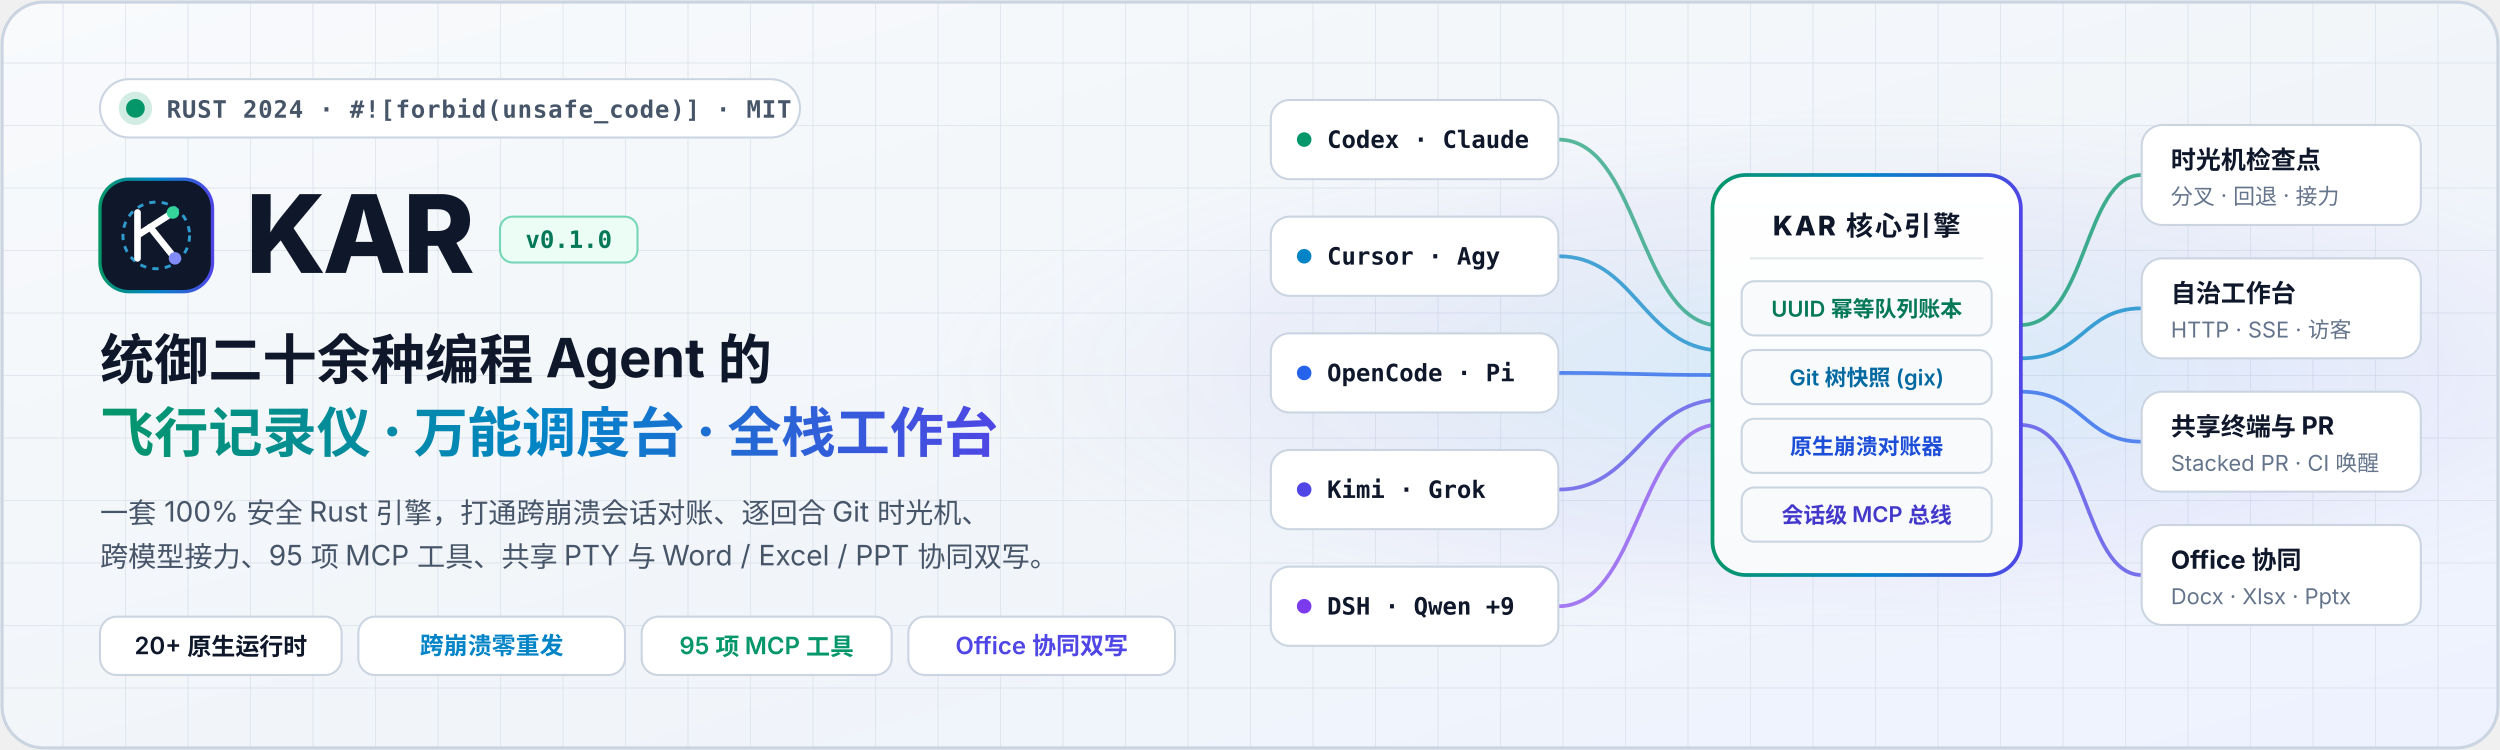
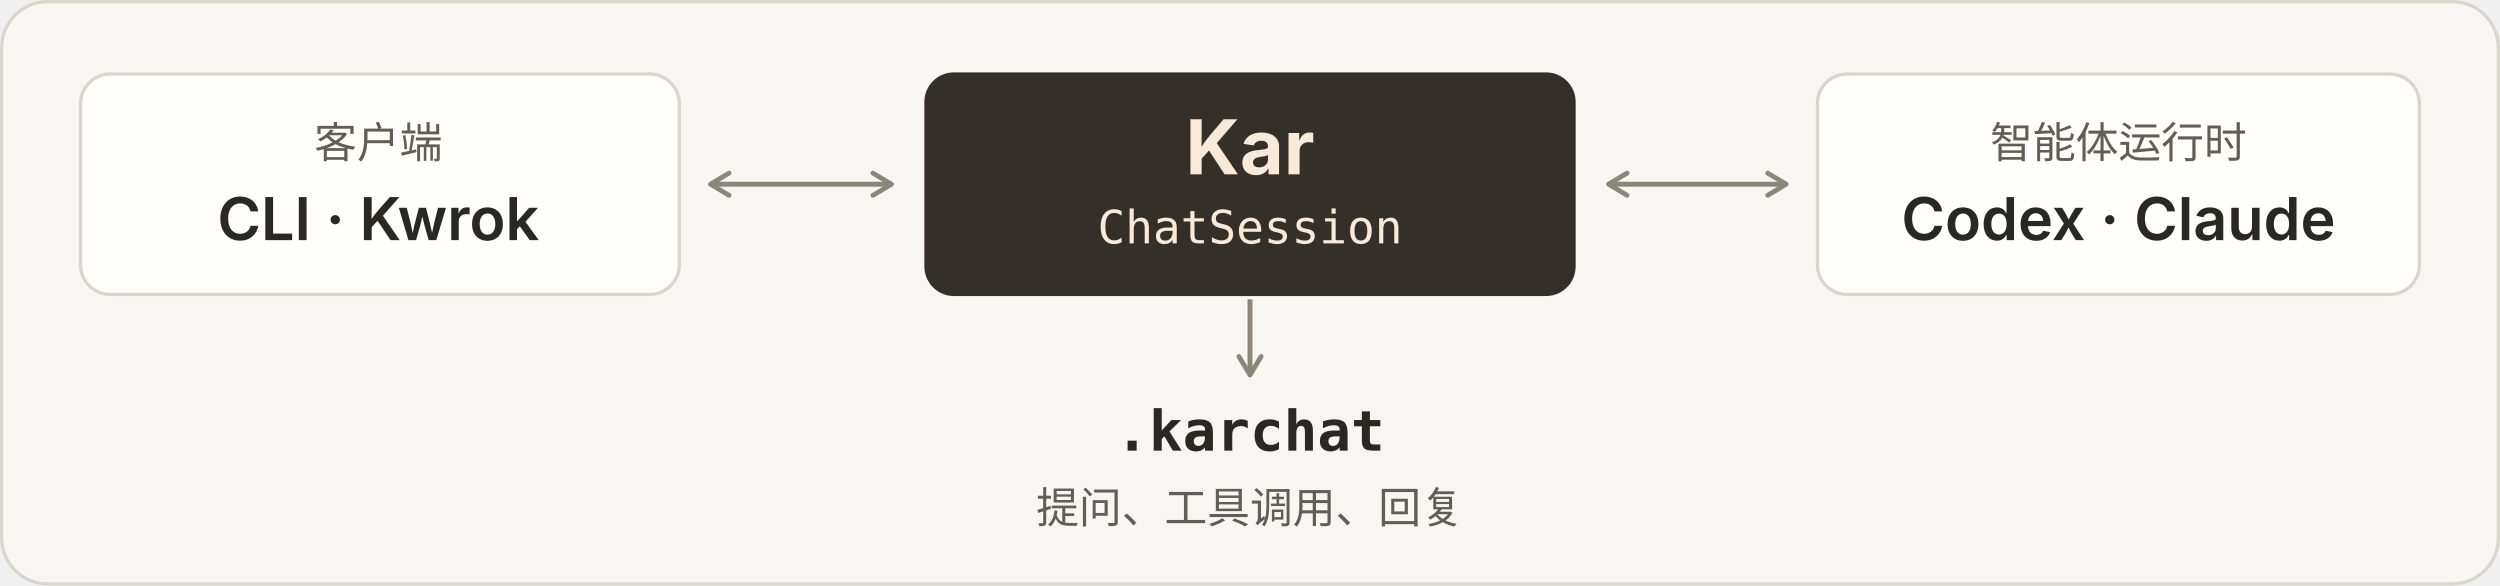
- <svg xmlns="http://www.w3.org/2000/svg" viewBox="0 0 1200 360" width="1200" height="360" role="img" aria-label="Kar — 统御二十余种编程 Agent 的飞行记录仪与全栈工作台">
+ <svg xmlns="http://www.w3.org/2000/svg" width="760" height="178" viewBox="0 0 760 178" role="img" aria-labelledby="title desc">
  <defs>
-     <linearGradient id="bg" x1="0" y1="0" x2="1" y2="1">
-       <stop offset="0%" stop-color="#F8FAFC" />
-       <stop offset="55%" stop-color="#F1F5F9" />
-       <stop offset="100%" stop-color="#EEF2FF" />
-     </linearGradient>
-     <radialGradient id="glowA" cx="0.74" cy="0.5" r="0.38">
-       <stop offset="0%" stop-color="#0EA5E9" stop-opacity="0.12" />
-       <stop offset="60%" stop-color="#6366F1" stop-opacity="0.06" />
-       <stop offset="100%" stop-color="#F8FAFC" stop-opacity="0" />
-     </radialGradient>
-     <linearGradient id="coreGrad" x1="0" y1="0" x2="0" y2="1">
-       <stop offset="0%" stop-color="#FFFFFF" />
-       <stop offset="100%" stop-color="#F8FAFC" />
-     </linearGradient>
-     <linearGradient id="accentGrad" x1="0" y1="0" x2="1" y2="0">
-       <stop offset="0%" stop-color="#059669" />
-       <stop offset="50%" stop-color="#0284C7" />
-       <stop offset="100%" stop-color="#4F46E5" />
-     </linearGradient>
-     <pattern id="grid" width="30" height="30" patternUnits="userSpaceOnUse">
-       <path d="M 30 0 L 0 0 0 30" fill="none" stroke="#CBD5E1" stroke-width="0.7" stroke-opacity="0.65" />
-     </pattern>
+     <marker id="tip" viewBox="0 0 8 8" refX="6" refY="4" markerWidth="6" markerHeight="6" orient="auto-start-reverse">
+       <path d="M1 1l5 3-5 3" fill="none" stroke="#8B867A" stroke-width="1.3" stroke-linejoin="round" stroke-linecap="round" />
+     </marker>
  </defs>
-   <rect x="1" y="1" width="1198" height="358" rx="20" fill="url(#bg)" />
-   <rect x="1" y="1" width="1198" height="358" rx="20" fill="url(#grid)" />
-   <rect x="1" y="1" width="1198" height="358" rx="20" fill="url(#glowA)" />
-   <rect x="1" y="1" width="1198" height="358" rx="20" fill="none" stroke="#CBD5E1" stroke-width="1.5" />
-   <rect x="48" y="38" width="336" height="28" rx="14" fill="#FFFFFF" stroke="#CBD5E1" stroke-width="1" />
-   <circle cx="65" cy="52" r="4.5" fill="#059669" />
-   <circle cx="65" cy="52" r="8" fill="#059669" fill-opacity="0.18" />
-   <text x="80" y="56.5" fill="#475569" font-family="ui-monospace, SFMono-Regular, Menlo, Monaco, Consolas, monospace" font-size="11.5" font-weight="600" letter-spacing="0.4">RUST 2024 · #![forbid(unsafe_code)] · MIT</text>
-   <g transform="translate(48, 86)">
-     <rect x="0" y="0" width="54" height="54" rx="14" fill="#0F172A" stroke="url(#accentGrad)" stroke-width="1.6" />
-     <circle cx="27" cy="27" r="16" fill="none" stroke="#38BDF8" stroke-width="1.4" stroke-dasharray="3 3" stroke-opacity="0.8" />
-     <path d="M18 16 V38 M18 27 L35 16 M24 23 L36 38" fill="none" stroke="#FFFFFF" stroke-width="3.2" stroke-linecap="round" stroke-linejoin="round" />
-     <circle cx="35" cy="16" r="3" fill="#34D399" />
-     <circle cx="36" cy="38" r="3" fill="#818CF8" />
-     <text x="70" y="45" fill="#0F172A" font-family="-apple-system, BlinkMacSystemFont, 'SF Pro Display', 'PingFang SC', 'Microsoft YaHei', sans-serif" font-size="52" font-weight="800" letter-spacing="-1.5">KAR</text>
-     <rect x="192" y="18" width="66" height="22" rx="6" fill="#ECFDF5" stroke="#10B981" stroke-opacity="0.55" />
-     <text x="225" y="33" text-anchor="middle" fill="#047857" font-family="ui-monospace, SFMono-Regular, Menlo, monospace" font-size="11.5" font-weight="700">v0.1.0</text>
+   <rect x="0.5" y="0.5" width="759" height="177" rx="14" fill="#F7F6F2" stroke="#D9D6CC" />
+   <g fill="#FFFEFB" stroke="#D9D6CC">
+     <rect x="24.5" y="22.5" width="182" height="67" rx="9" />
+     <rect x="552.5" y="22.5" width="183" height="67" rx="9" />
  </g>
-   <text x="48" y="182" fill="#0F172A" font-family="-apple-system, BlinkMacSystemFont, 'PingFang SC', 'Hiragino Sans GB', 'Microsoft YaHei', sans-serif" font-size="26" font-weight="700">统御二十余种编程 Agent 的</text>
-   <text x="48" y="217" fill="url(#accentGrad)" font-family="-apple-system, BlinkMacSystemFont, 'PingFang SC', 'Hiragino Sans GB', 'Microsoft YaHei', sans-serif" font-size="26" font-weight="800">飞行记录仪 · 万能调度台 · 全栈工作台</text>
-   <text x="48" y="251" fill="#475569" font-family="-apple-system, BlinkMacSystemFont, 'PingFang SC', 'Microsoft YaHei', sans-serif" font-size="13.5">一套 100% 安全 Rust 引擎，打通跨崩溃会话对账、逐回合 Git 时光机、</text>
-   <text x="48" y="272" fill="#475569" font-family="-apple-system, BlinkMacSystemFont, 'PingFang SC', 'Microsoft YaHei', sans-serif" font-size="13.5">跨模型接力、95 项 MCP 工具、共享 PTY 与 Word / Excel / PPT 协同双写。</text>
-   <g font-family="-apple-system, BlinkMacSystemFont, 'PingFang SC', ui-monospace, sans-serif" font-size="11.5" font-weight="600">
-     <rect x="48" y="296" width="116" height="28" rx="8" fill="#FFFFFF" stroke="#CBD5E1" />
-     <text x="106" y="314" text-anchor="middle" fill="#0F172A">20+ 原生运行时</text>
-     <rect x="172" y="296" width="128" height="28" rx="8" fill="#FFFFFF" stroke="#CBD5E1" />
-     <text x="236" y="314" text-anchor="middle" fill="#0284C7">跨崩溃零重发</text>
-     <rect x="308" y="296" width="120" height="28" rx="8" fill="#FFFFFF" stroke="#CBD5E1" />
-     <text x="368" y="314" text-anchor="middle" fill="#059669">95 项 MCP 工具</text>
-     <rect x="436" y="296" width="128" height="28" rx="8" fill="#FFFFFF" stroke="#CBD5E1" />
-     <text x="500" y="314" text-anchor="middle" fill="#4F46E5">Office 协同双写</text>
+   <rect x="281" y="22" width="198" height="68" rx="9" fill="#343029" />
+   <g fill="none" stroke="#8B867A" stroke-width="1.5">
+     <path d="M216 56h55" marker-start="url(#tip)" marker-end="url(#tip)" />
+     <path d="M489 56h54" marker-start="url(#tip)" marker-end="url(#tip)" />
+     <path d="M380 91v23" marker-end="url(#tip)" />
  </g>
-   <g fill="none" stroke-width="1.8">
-     <path d="M 748 67 C 786 67, 786 150, 822 156" stroke="#059669" stroke-opacity="0.65" />
-     <path d="M 748 123 C 784 123, 788 164, 822 168" stroke="#0284C7" stroke-opacity="0.7" />
-     <path d="M 748 179 C 784 179, 788 180, 822 180" stroke="#2563EB" stroke-opacity="0.75" />
-     <path d="M 748 235 C 784 235, 788 196, 822 192" stroke="#4F46E5" stroke-opacity="0.7" />
-     <path d="M 748 291 C 786 291, 786 210, 822 204" stroke="#7C3AED" stroke-opacity="0.65" />
-     <path d="M 970 156 C 1002 156, 1000 84, 1028 84" stroke="#059669" stroke-opacity="0.75" />
-     <path d="M 970 172 C 1000 172, 1000 148, 1028 148" stroke="#0284C7" stroke-opacity="0.75" />
-     <path d="M 970 188 C 1000 188, 1000 212, 1028 212" stroke="#2563EB" stroke-opacity="0.75" />
-     <path d="M 970 204 C 1002 204, 1000 276, 1028 276" stroke="#4F46E5" stroke-opacity="0.75" />
-   </g>
-   <g font-family="ui-monospace, SFMono-Regular, Menlo, monospace" font-size="11.5" font-weight="600">
-     <rect x="610" y="48" width="138" height="38" rx="9" fill="#FFFFFF" stroke="#CBD5E1" />
-     <circle cx="626" cy="67" r="3.5" fill="#059669" />
-     <text x="637" y="71" fill="#0F172A">Codex · Claude</text>
-     <rect x="610" y="104" width="138" height="38" rx="9" fill="#FFFFFF" stroke="#CBD5E1" />
-     <circle cx="626" cy="123" r="3.5" fill="#0284C7" />
-     <text x="637" y="127" fill="#0F172A">Cursor · Agy</text>
-     <rect x="610" y="160" width="138" height="38" rx="9" fill="#FFFFFF" stroke="#CBD5E1" />
-     <circle cx="626" cy="179" r="3.5" fill="#2563EB" />
-     <text x="637" y="183" fill="#0F172A">OpenCode · Pi</text>
-     <rect x="610" y="216" width="138" height="38" rx="9" fill="#FFFFFF" stroke="#CBD5E1" />
-     <circle cx="626" cy="235" r="3.5" fill="#4F46E5" />
-     <text x="637" y="239" fill="#0F172A">Kimi · Grok</text>
-     <rect x="610" y="272" width="138" height="38" rx="9" fill="#FFFFFF" stroke="#CBD5E1" />
-     <circle cx="626" cy="291" r="3.5" fill="#7C3AED" />
-     <text x="637" y="295" fill="#0F172A">DSH · Qwen +9</text>
-   </g>
-   <rect x="822" y="84" width="148" height="192" rx="16" fill="url(#coreGrad)" stroke="url(#accentGrad)" stroke-width="1.8" />
-   <text x="896" y="113" text-anchor="middle" fill="#0F172A" font-family="-apple-system, BlinkMacSystemFont, 'PingFang SC', sans-serif" font-size="13" font-weight="800" letter-spacing="1">KAR 核心引擎</text>
-   <line x1="840" y1="124" x2="952" y2="124" stroke="#E2E8F0" stroke-width="1" />
-   <g font-family="-apple-system, BlinkMacSystemFont, 'PingFang SC', ui-monospace, sans-serif" font-size="10.5" font-weight="600" text-anchor="middle">
-     <rect x="836" y="135" width="120" height="26" rx="6" fill="#F8FAFC" stroke="#CBD5E1" />
-     <text x="896" y="152" fill="#047857">UUID 幂等队列账本</text>
-     <rect x="836" y="168" width="120" height="26" rx="6" fill="#F8FAFC" stroke="#CBD5E1" />
-     <text x="896" y="185" fill="#0369A1">Git 树快照 (gix)</text>
-     <rect x="836" y="201" width="120" height="26" rx="6" fill="#F8FAFC" stroke="#CBD5E1" />
-     <text x="896" y="218" fill="#1D4ED8">原生崩溃对账器</text>
-     <rect x="836" y="234" width="120" height="26" rx="6" fill="#F8FAFC" stroke="#CBD5E1" />
-     <text x="896" y="251" fill="#4338CA">会话级 MCP 总线</text>
-   </g>
-   <g font-family="-apple-system, BlinkMacSystemFont, 'PingFang SC', 'Microsoft YaHei', sans-serif">
-     <rect x="1028" y="60" width="134" height="48" rx="10" fill="#FFFFFF" stroke="#CBD5E1" />
-     <text x="1042" y="81" fill="#0F172A" font-size="12" font-weight="700">时光机检查点</text>
-     <text x="1042" y="98" fill="#64748B" font-size="10.5">分叉 · 回退 · 接力</text>
-     <rect x="1028" y="124" width="134" height="48" rx="10" fill="#FFFFFF" stroke="#CBD5E1" />
-     <text x="1042" y="145" fill="#0F172A" font-size="12" font-weight="700">自治工作台</text>
-     <text x="1042" y="162" fill="#64748B" font-size="10.5">HTTP · SSE · 访客</text>
-     <rect x="1028" y="188" width="134" height="48" rx="10" fill="#FFFFFF" stroke="#CBD5E1" />
-     <text x="1042" y="209" fill="#0F172A" font-size="12" font-weight="700">共享终端与 PR</text>
-     <text x="1042" y="226" fill="#64748B" font-size="10.5">Stacked PR · CI 唤醒</text>
-     <rect x="1028" y="252" width="134" height="48" rx="10" fill="#FFFFFF" stroke="#CBD5E1" />
-     <text x="1042" y="273" fill="#0F172A" font-size="12" font-weight="700">Office 协同</text>
-     <text x="1042" y="290" fill="#64748B" font-size="10.5">Docx · Xlsx · Pptx</text>
+   <g font-family="-apple-system, BlinkMacSystemFont, 'Segoe UI', 'PingFang SC', sans-serif" text-anchor="middle">
+     <g fill="#615E55" font-size="13">
+       <text x="115" y="48">客户端</text>
+       <text x="644" y="48">智能体运行时</text>
+     </g>
+     <g fill="#292823" font-size="18" font-weight="600">
+       <text x="115" y="73">CLI · Kwrok</text>
+       <text x="644" y="73">Codex · Claude</text>
+     </g>
+     <text x="380" y="53" fill="#F8E9D9" font-size="23" font-weight="650">Kar</text>
+     <text x="380" y="74" fill="#F8E9D9" font-family="ui-monospace, Menlo, Consolas, monospace" font-size="14">ChatSession</text>
+     <text x="380" y="137" fill="#292823" font-family="ui-monospace, Menlo, Consolas, monospace" font-size="17" font-weight="600">.karchat</text>
+     <text x="380" y="159" fill="#615E55" font-size="13">提问、工具调用、回复</text>
  </g>
</svg>
